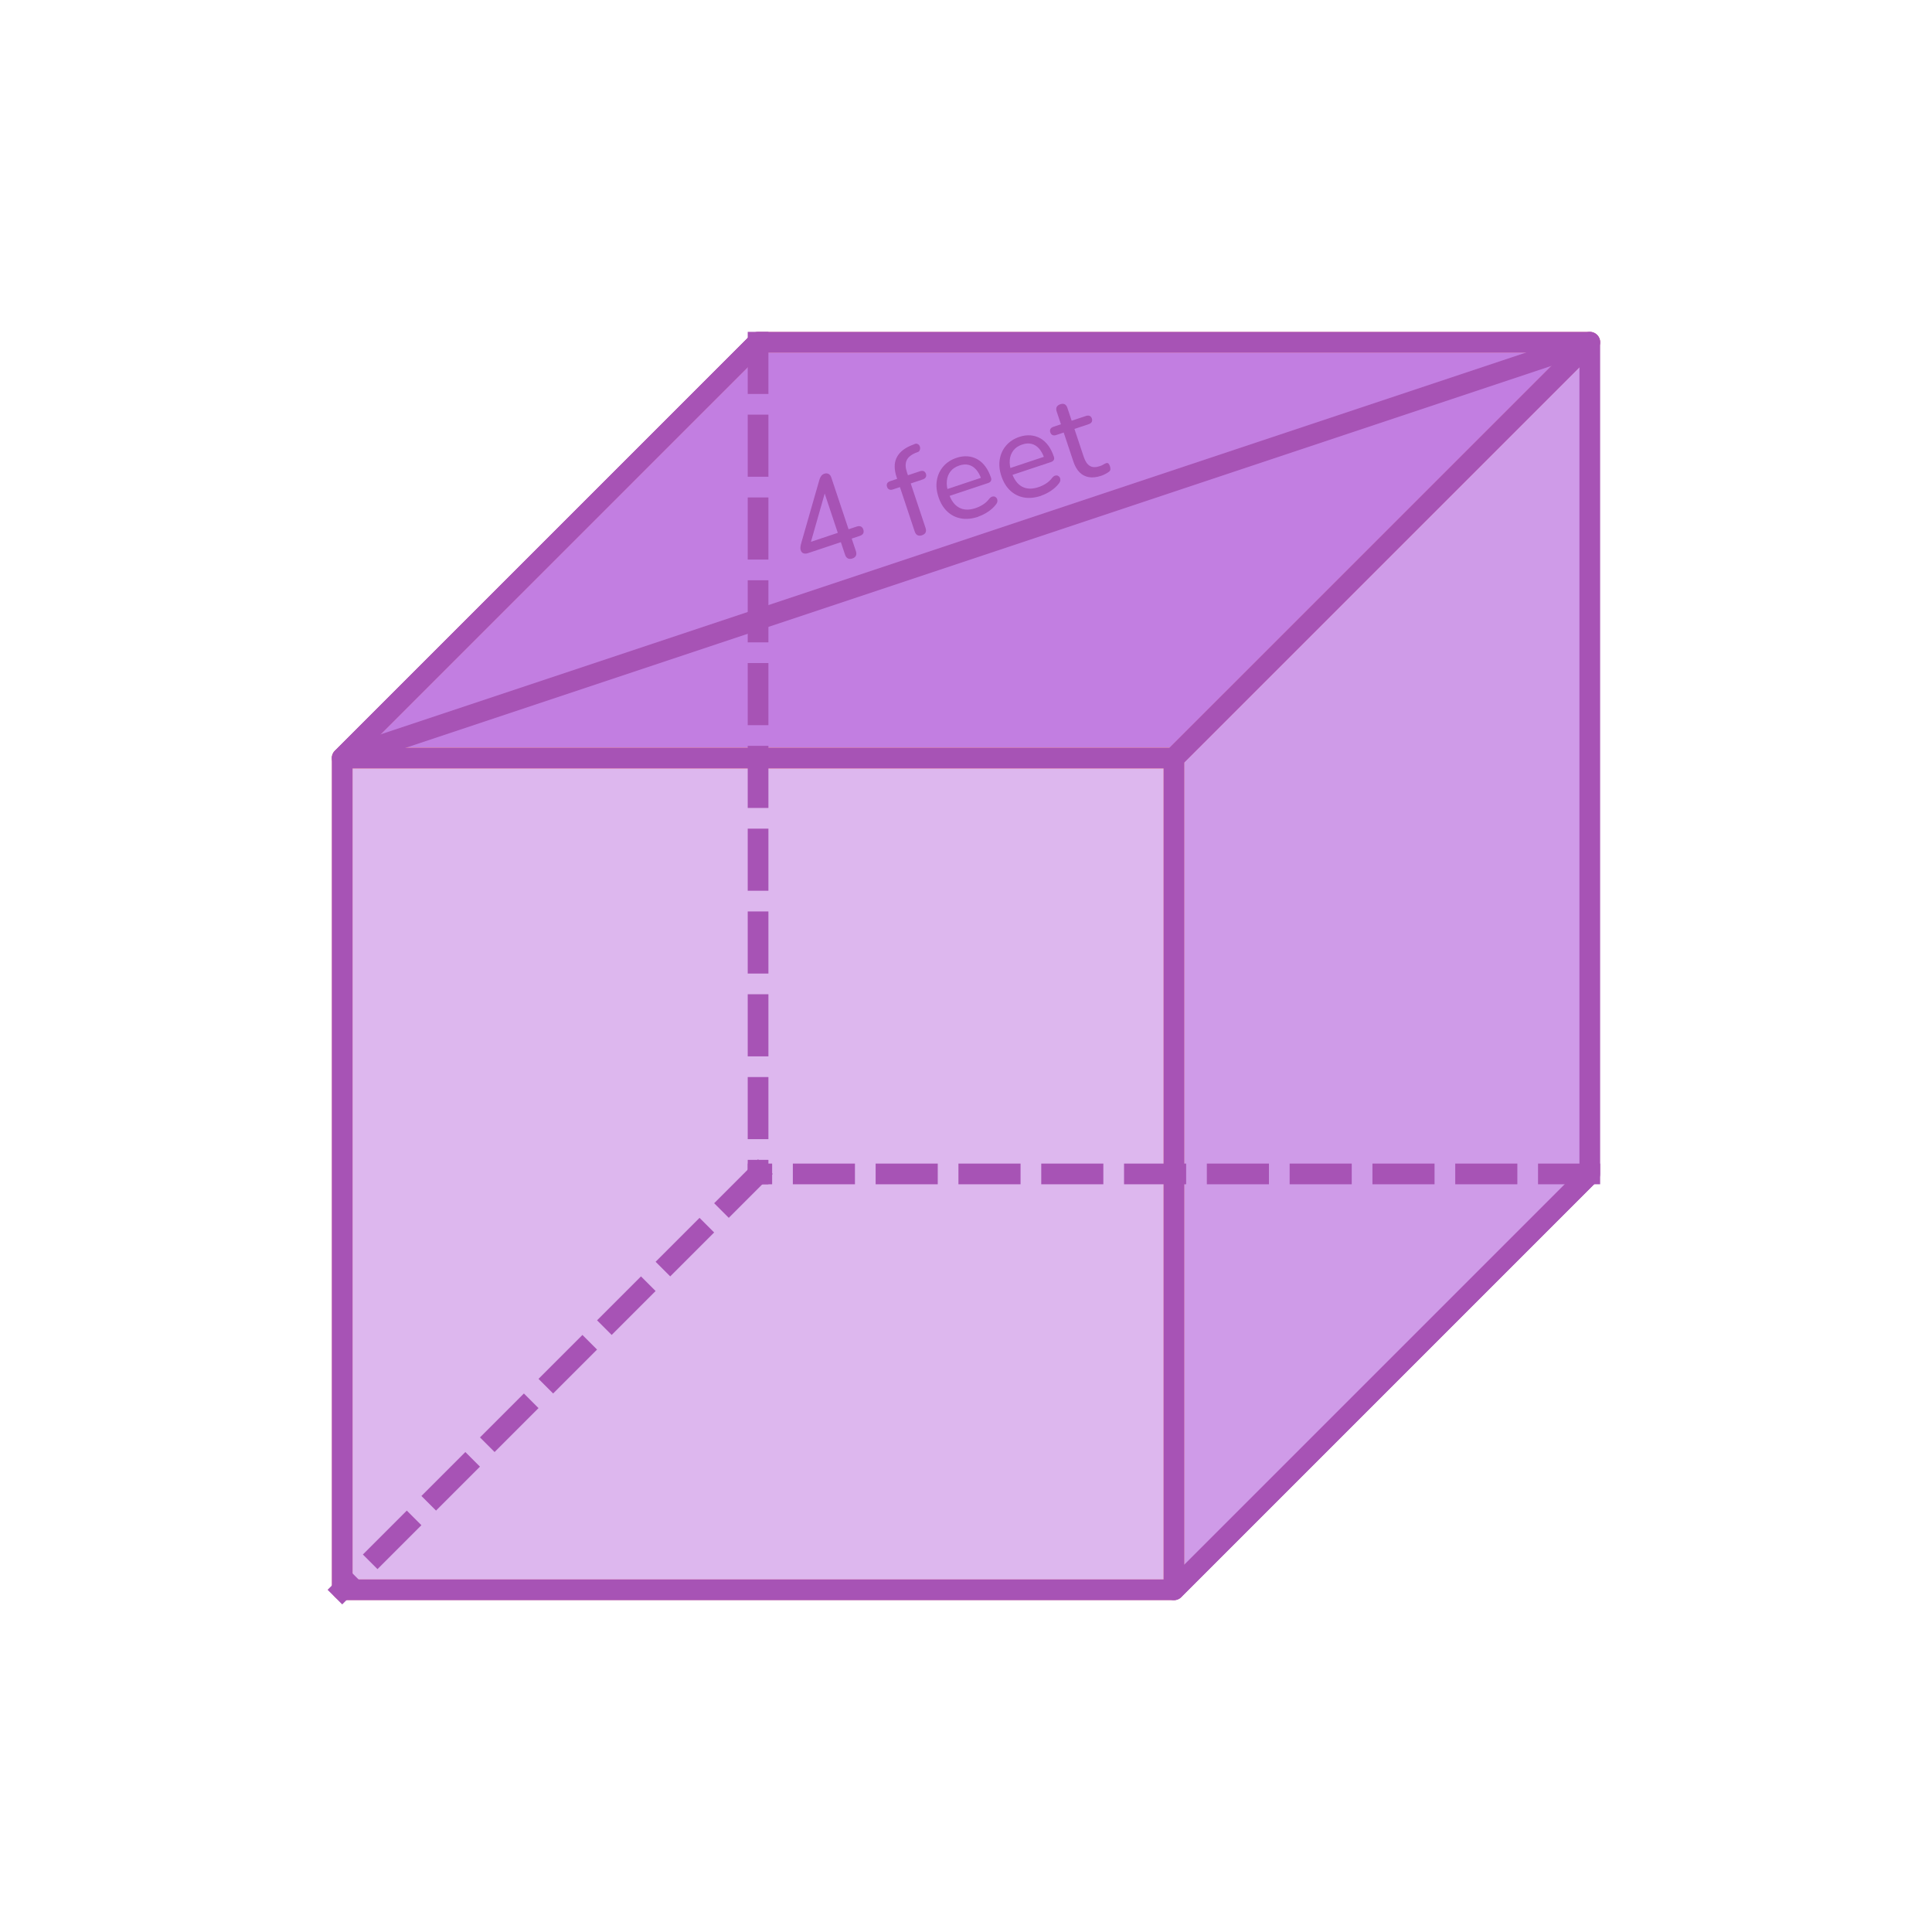
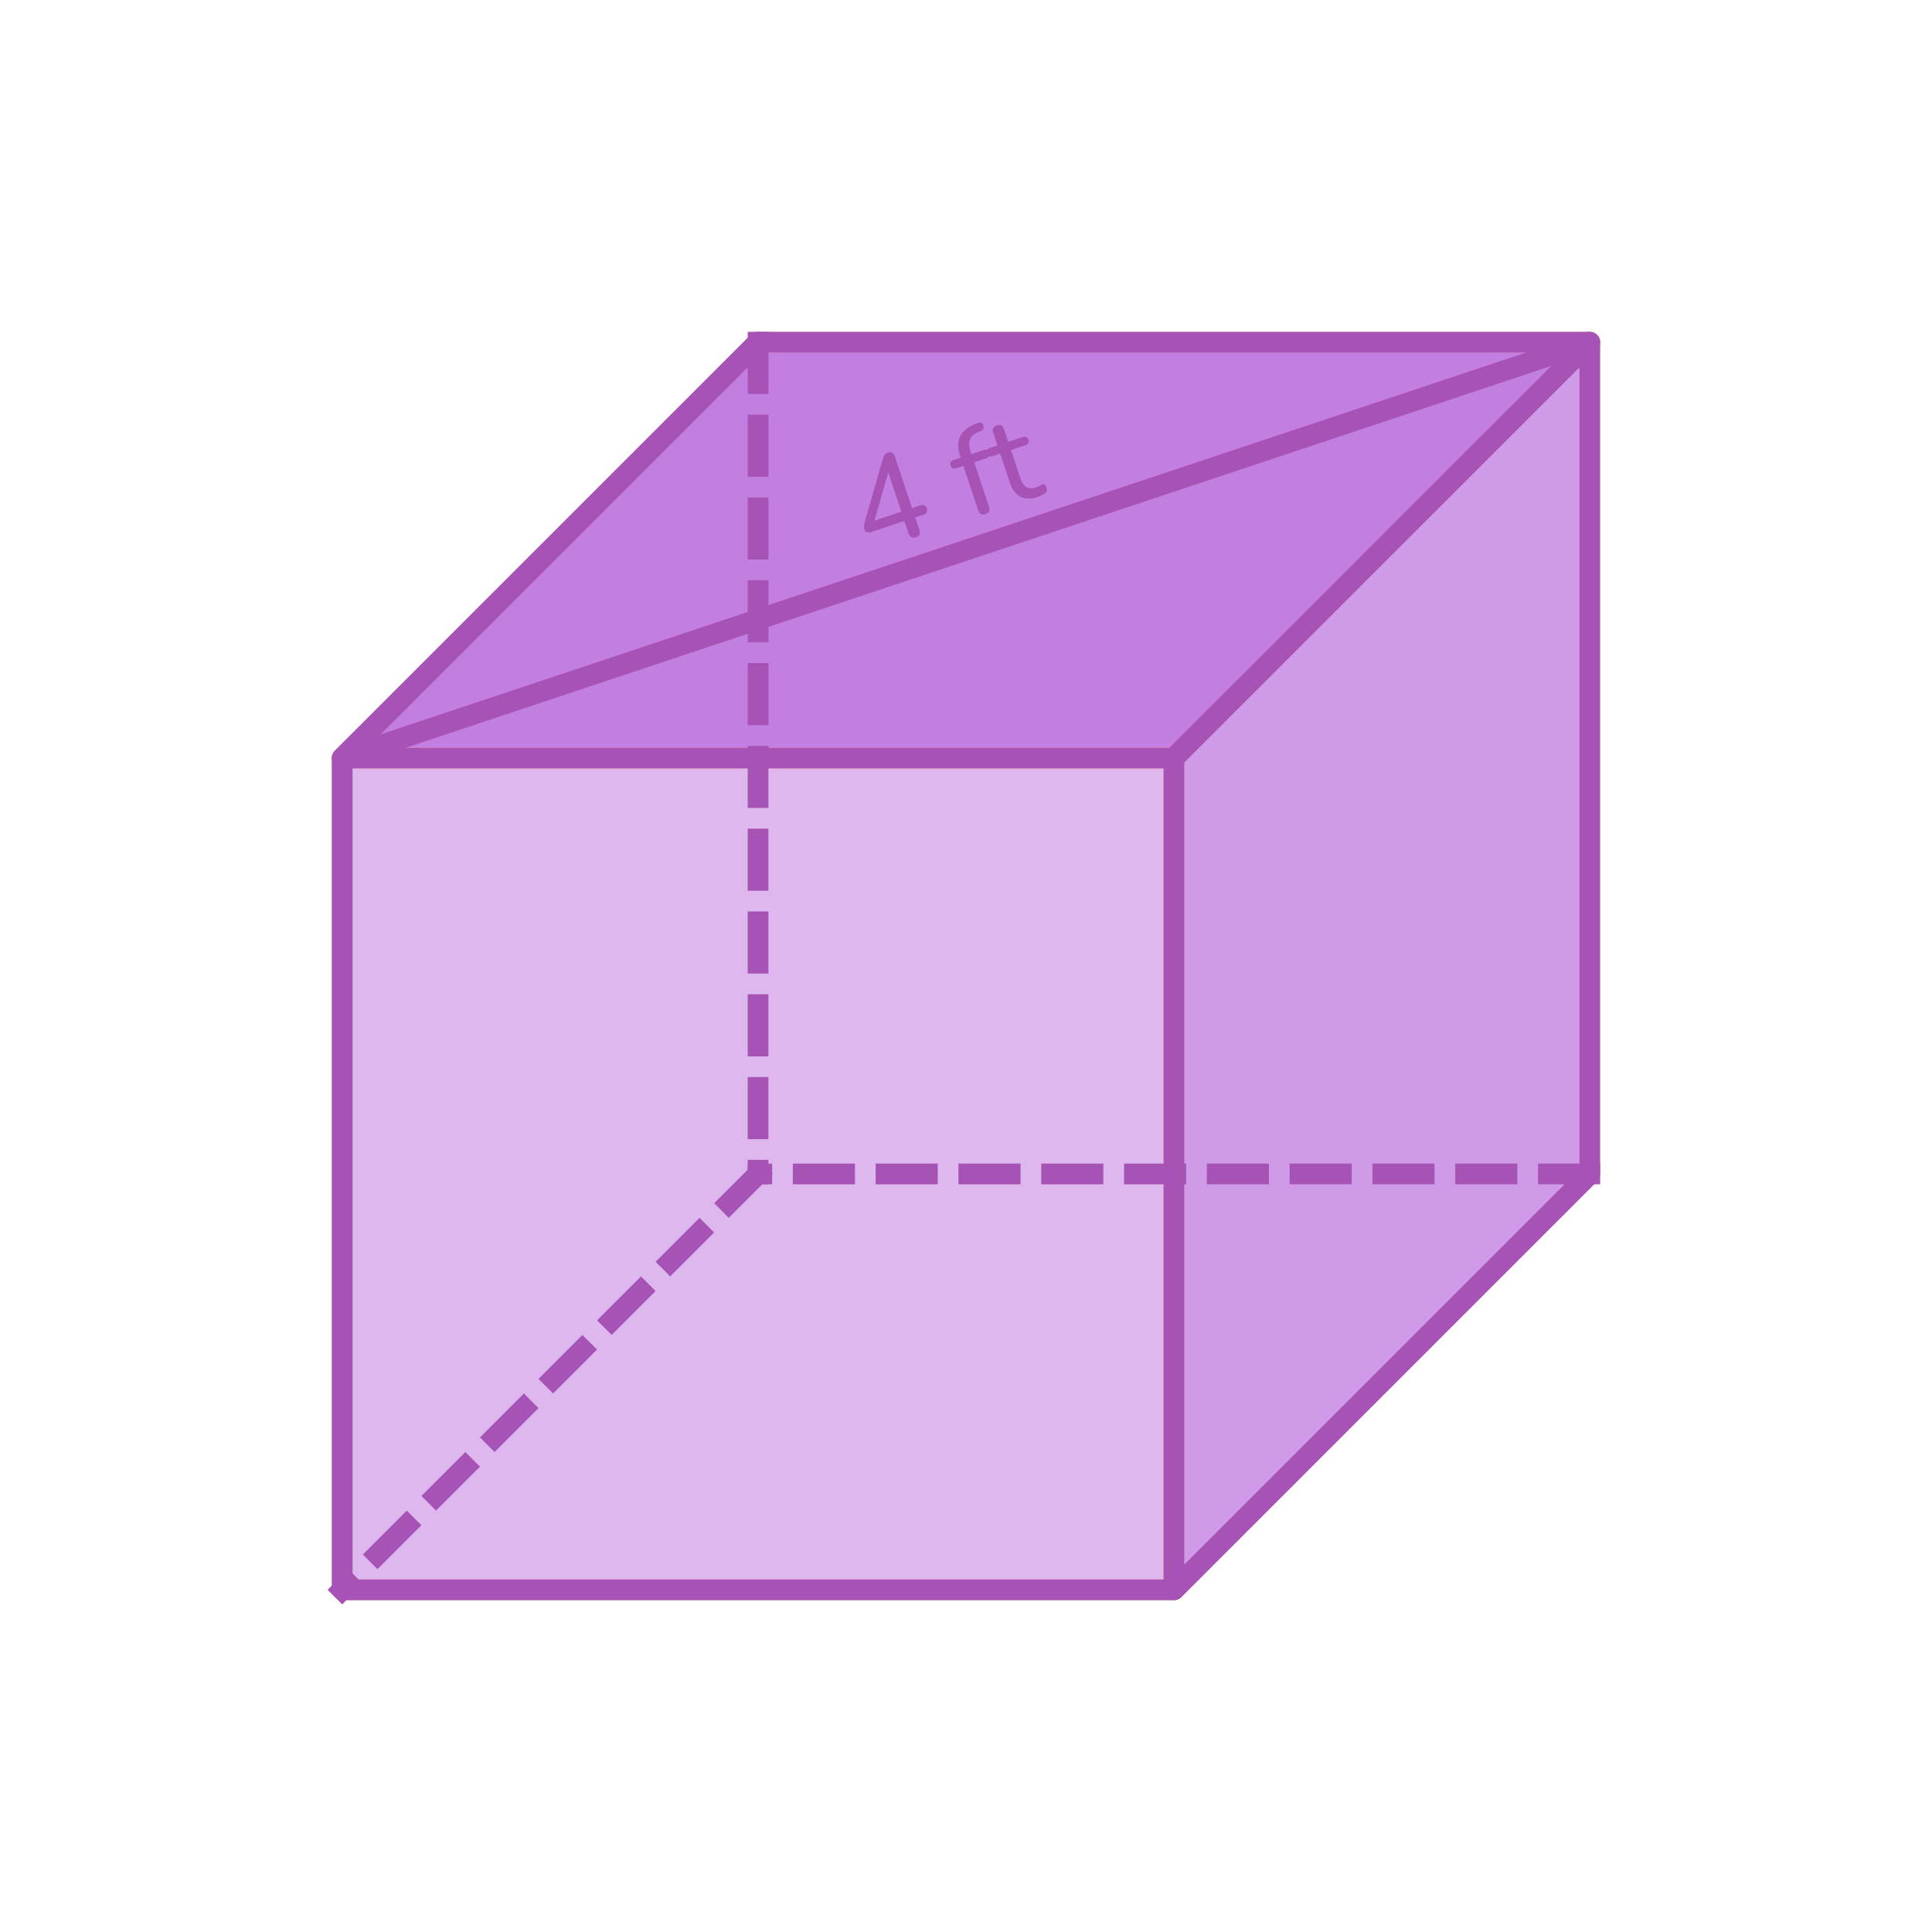
<svg xmlns="http://www.w3.org/2000/svg" width="560" height="560" viewBox="0 0 560 560">
  <defs>
    <style>
      .cls-1 {
        fill: #a753b5;
      }

      .cls-2 {
        opacity: .5;
      }

      .cls-2, .cls-3, .cls-4 {
        fill: #bb70de;
      }

      .cls-3 {
        opacity: .9;
      }

      .cls-5 {
        stroke: #a753b5;
      }

      .cls-5, .cls-6 {
        fill: none;
        stroke-linejoin: round;
        stroke-width: 6px;
      }

      .cls-6 {
        stroke: #ffa4a4;
      }

      .cls-4 {
        opacity: .7;
      }
    </style>
  </defs>
  <g id="Layer_4" data-name="Layer 4">
    <g>
      <polygon class="cls-3" points="460.81 99.2 219.73 99.2 99.19 219.73 340.27 219.73 460.81 99.2" />
      <polygon class="cls-4" points="460.81 340.27 340.27 460.81 340.27 219.73 460.81 99.19 460.81 340.27" />
      <rect class="cls-2" x="99.19" y="219.73" width="241.07" height="241.07" />
      <rect class="cls-6" x="99.19" y="219.73" width="241.07" height="241.07" />
      <polygon class="cls-6" points="460.81 99.2 219.73 99.2 99.19 219.73 340.27 219.73 460.81 99.2" />
      <polyline class="cls-5" points="99.19 460.81 340.27 460.81 460.81 340.27" />
      <polyline class="cls-5" points="99.19 460.81 99.19 219.73 219.73 99.19" />
      <polygon class="cls-5" points="460.81 340.27 340.27 460.81 340.27 219.73 460.81 99.19 460.81 340.27" />
      <polygon class="cls-5" points="460.81 99.2 219.73 99.2 99.19 219.73 340.27 219.73 460.81 99.2" />
      <path class="cls-1" d="M222.73,343.27h-6v-7.08h6v7.08Zm0-13.08h-6v-18h6v18Zm0-24h-6v-18h6v18Zm0-24h-6v-18h6v18Zm0-24h-6v-18h6v18Zm0-24h-6v-18h6v18Zm0-24h-6v-18h6v18Zm0-24h-6v-18h6v18Zm0-24h-6v-18h6v18Zm0-24h-6v-18h6v18Zm0-24h-6v-18h6v18Z" />
      <path class="cls-1" d="M463.81,343.27h-18v-6h18v6Zm-24,0h-18v-6h18v6Zm-24,0h-18v-6h18v6Zm-24,0h-18v-6h18v6Zm-24,0h-18v-6h18v6Zm-24,0h-18v-6h18v6Zm-24,0h-18v-6h18v6Zm-24,0h-18v-6h18v6Zm-24,0h-18v-6h18v6Zm-24,0h-18v-6h18v6Zm-24,0h-7.07v-6h7.07v6Z" />
      <path class="cls-1" d="M99.19,465.05l-4.24-4.24,5.99-5.99,4.24,4.24-5.99,5.99Zm10.23-10.23l-4.24-4.24,12.73-12.73,4.24,4.24-12.73,12.73Zm16.97-16.97l-4.24-4.24,12.73-12.73,4.24,4.24-12.73,12.73Zm16.97-16.97l-4.24-4.24,12.73-12.73,4.24,4.24-12.73,12.73Zm16.97-16.97l-4.24-4.24,12.73-12.73,4.24,4.24-12.73,12.73Zm16.97-16.97l-4.24-4.24,12.73-12.73,4.24,4.24-12.73,12.73Zm16.97-16.97l-4.24-4.24,12.73-12.73,4.24,4.24-12.73,12.73Zm16.97-16.97l-4.24-4.24,12.73-12.73,4.24,4.24-12.73,12.73Z" />
    </g>
    <line class="cls-5" x1="99.19" y1="219.73" x2="460.81" y2="99.19" />
  </g>
  <g id="ART">
    <g>
-       <path class="cls-1" d="M247.06,161.88c-.5,.17-.93,.16-1.3-.02-.36-.18-.63-.53-.81-1.06l-1.22-3.65-9.5,3.17c-.5,.17-.94,.19-1.33,.06-.38-.12-.65-.43-.81-.91-.09-.27-.12-.58-.08-.92,.04-.34,.14-.82,.32-1.43l5.21-18.17c.14-.42,.32-.78,.54-1.05,.22-.28,.52-.48,.88-.6,.41-.14,.8-.12,1.17,.05,.37,.17,.65,.52,.83,1.07l5,14.99,2.32-.77c.5-.17,.92-.18,1.24-.03,.33,.14,.56,.43,.71,.86,.15,.46,.14,.84-.03,1.15-.17,.31-.51,.55-1.01,.72l-2.32,.77,1.22,3.65c.17,.52,.17,.97-.01,1.33-.18,.36-.52,.63-1.03,.8Zm-4.22-7.43l-4.21-12.64,.85-.28-4.72,16.56-.29-.85,8.37-2.79Z" />
-       <path class="cls-1" d="M267.25,155.15c-.5,.17-.93,.16-1.3-.02s-.63-.53-.81-1.06l-4.29-12.88-2.05,.68c-.41,.14-.76,.14-1.06,0-.3-.14-.51-.39-.63-.76-.13-.39-.11-.72,.04-1s.44-.49,.85-.63l2.9-.97-.58,1.1-.42-1.26c-.74-2.21-.76-4.07-.06-5.58,.7-1.51,2.06-2.71,4.1-3.59l1.04-.42c.33-.16,.62-.2,.87-.12s.45,.22,.6,.43c.14,.21,.23,.44,.25,.69,.02,.26-.01,.5-.11,.74s-.27,.41-.51,.51l-.74,.28c-1.33,.57-2.18,1.3-2.57,2.2-.38,.9-.35,2.03,.11,3.4l.46,1.37-.61-.36,3.93-1.31c.43-.14,.8-.15,1.09-.02s.51,.39,.64,.77c.12,.36,.1,.69-.05,.98-.16,.29-.45,.51-.88,.65l-3.48,1.16,4.29,12.88c.36,1.07,.02,1.78-1,2.12Z" />
-       <path class="cls-1" d="M283.56,149.78c-1.8,.6-3.46,.77-4.97,.5-1.52-.27-2.84-.92-3.98-1.98-1.13-1.05-1.99-2.45-2.58-4.21-.58-1.73-.74-3.36-.47-4.89,.26-1.53,.88-2.86,1.86-4,.97-1.13,2.25-1.96,3.82-2.49,1.12-.37,2.18-.52,3.21-.44s1.97,.36,2.85,.85c.87,.49,1.64,1.19,2.31,2.09,.67,.9,1.21,1.99,1.64,3.27,.12,.36,.11,.68-.05,.95-.15,.27-.43,.47-.84,.6l-11.68,3.89-.66-1.98,10.89-3.63-.42,.67c-.39-1.18-.91-2.13-1.54-2.85-.63-.71-1.35-1.17-2.17-1.38-.82-.21-1.72-.15-2.73,.19-1.09,.36-1.94,.93-2.54,1.7-.6,.77-.96,1.68-1.06,2.74-.1,1.06,.05,2.19,.45,3.4l.07,.2c.68,2.05,1.69,3.43,3.02,4.15,1.33,.72,2.92,.77,4.76,.16,.73-.24,1.44-.58,2.15-1.02,.7-.44,1.33-1.01,1.87-1.73,.27-.32,.55-.52,.84-.6,.29-.08,.55-.07,.79,.04,.24,.11,.42,.28,.55,.5,.12,.22,.18,.49,.15,.8-.02,.31-.16,.62-.41,.93-.58,.77-1.34,1.48-2.28,2.11-.94,.63-1.89,1.1-2.85,1.42Z" />
-       <path class="cls-1" d="M301.79,143.7c-1.8,.6-3.46,.77-4.97,.5-1.52-.27-2.84-.92-3.98-1.98-1.13-1.05-1.99-2.45-2.58-4.21-.58-1.73-.74-3.36-.47-4.89,.26-1.53,.88-2.86,1.86-4,.98-1.13,2.25-1.96,3.82-2.49,1.12-.37,2.19-.52,3.21-.44,1.02,.08,1.97,.36,2.85,.85,.87,.49,1.64,1.19,2.31,2.09,.67,.9,1.21,1.99,1.64,3.27,.12,.36,.11,.68-.05,.94-.15,.27-.43,.47-.84,.6l-11.68,3.89-.66-1.98,10.9-3.63-.42,.67c-.39-1.18-.91-2.13-1.54-2.85-.63-.71-1.35-1.17-2.17-1.38-.81-.21-1.72-.15-2.73,.19-1.09,.36-1.94,.93-2.54,1.7-.6,.77-.96,1.68-1.06,2.74-.1,1.06,.05,2.19,.45,3.4l.07,.2c.68,2.05,1.69,3.43,3.02,4.16,1.33,.72,2.91,.77,4.76,.16,.73-.24,1.44-.58,2.15-1.02,.7-.44,1.33-1.01,1.87-1.73,.27-.32,.55-.52,.84-.6,.29-.08,.55-.07,.79,.04,.24,.11,.42,.28,.55,.5,.12,.22,.18,.49,.15,.8-.02,.31-.16,.62-.41,.93-.58,.77-1.34,1.48-2.28,2.11-.94,.63-1.89,1.1-2.85,1.42Z" />
-       <path class="cls-1" d="M319.21,137.9c-1.34,.45-2.54,.58-3.6,.4-1.06-.18-1.96-.65-2.71-1.41-.75-.76-1.34-1.8-1.78-3.12l-2.8-8.4-2.19,.73c-.41,.14-.76,.14-1.06,0-.3-.14-.51-.39-.63-.76-.13-.39-.11-.72,.04-1,.16-.28,.44-.49,.85-.63l2.19-.73-1.24-3.72c-.17-.52-.17-.96,.02-1.31,.19-.35,.53-.61,1.03-.78,.5-.17,.93-.16,1.27,.01,.35,.17,.61,.52,.79,1.05l1.24,3.72,4.13-1.38c.43-.14,.8-.15,1.09-.02,.29,.13,.51,.39,.64,.77,.12,.36,.1,.69-.05,.98-.16,.29-.45,.51-.88,.65l-4.13,1.38,2.71,8.13c.42,1.25,1,2.11,1.73,2.57,.74,.46,1.71,.49,2.92,.09,.43-.14,.78-.31,1.05-.48,.27-.18,.52-.31,.75-.38,.2-.09,.4-.08,.6,.03,.2,.11,.37,.38,.52,.81,.11,.32,.15,.63,.14,.92s-.16,.54-.42,.73c-.24,.18-.58,.39-1.01,.62-.43,.23-.83,.41-1.19,.53Z" />
+       <path class="cls-1" d="M265.47,155.74c-.5,.17-.93,.16-1.3-.02s-.63-.53-.81-1.06l-1.22-3.65-9.5,3.17c-.5,.17-.94,.19-1.33,.06-.38-.12-.65-.43-.81-.9-.09-.27-.12-.58-.08-.92,.04-.34,.15-.82,.32-1.43l5.21-18.17c.14-.43,.32-.78,.54-1.05,.22-.28,.52-.48,.88-.6,.41-.14,.8-.12,1.17,.05,.37,.17,.65,.52,.83,1.07l5,14.99,2.32-.77c.5-.17,.92-.18,1.24-.03,.33,.14,.56,.43,.71,.86,.15,.46,.14,.84-.03,1.15-.17,.31-.51,.55-1.01,.72l-2.32,.77,1.22,3.65c.17,.52,.17,.97-.01,1.33-.18,.36-.52,.63-1.02,.8Zm-4.22-7.43l-4.21-12.64,.85-.28-4.72,16.56-.29-.85,8.37-2.79Z" />
+       <path class="cls-1" d="M285.65,149.01c-.5,.17-.93,.16-1.3-.02s-.63-.53-.81-1.06l-4.29-12.88-2.05,.68c-.41,.14-.76,.14-1.06,0-.3-.14-.51-.39-.63-.76-.13-.39-.11-.72,.04-1s.44-.49,.85-.63l2.9-.97-.58,1.1-.42-1.26c-.74-2.21-.76-4.07-.06-5.58,.7-1.51,2.06-2.71,4.1-3.59l1.04-.42c.33-.16,.62-.2,.87-.12,.26,.08,.46,.22,.6,.43,.14,.21,.23,.44,.25,.69,.02,.26-.01,.5-.11,.74-.1,.24-.27,.41-.51,.51l-.74,.28c-1.33,.57-2.18,1.3-2.57,2.2-.38,.9-.35,2.03,.11,3.4l.46,1.37-.61-.36,3.93-1.31c.43-.14,.8-.15,1.09-.02,.3,.13,.51,.39,.64,.77,.12,.36,.1,.69-.05,.98-.16,.29-.45,.51-.88,.65l-3.48,1.16,4.29,12.88c.36,1.07,.02,1.78-1,2.12Z" />
+       <path class="cls-1" d="M300.8,144.03c-1.34,.45-2.54,.58-3.6,.4-1.06-.18-1.96-.65-2.71-1.41-.75-.76-1.34-1.8-1.78-3.12l-2.8-8.4-2.19,.73c-.41,.14-.76,.13-1.06,0-.3-.14-.51-.39-.63-.76-.13-.39-.11-.72,.04-1,.16-.28,.44-.49,.85-.63l2.19-.73-1.24-3.72c-.17-.52-.17-.96,.02-1.31,.19-.35,.53-.61,1.03-.78,.5-.17,.93-.16,1.28,.01s.61,.52,.79,1.05l1.24,3.72,4.13-1.38c.43-.14,.8-.15,1.09-.02,.29,.13,.51,.39,.64,.77,.12,.36,.1,.69-.05,.98-.16,.29-.45,.51-.88,.65l-4.13,1.38,2.71,8.13c.42,1.25,1,2.11,1.73,2.57,.74,.46,1.71,.49,2.92,.09,.43-.14,.78-.31,1.05-.48,.27-.18,.52-.31,.75-.38,.2-.09,.4-.08,.6,.03,.2,.11,.37,.38,.52,.81,.11,.32,.15,.63,.14,.92s-.16,.54-.42,.73c-.24,.18-.58,.39-1.01,.62-.43,.23-.83,.41-1.19,.53Z" />
    </g>
  </g>
</svg>
